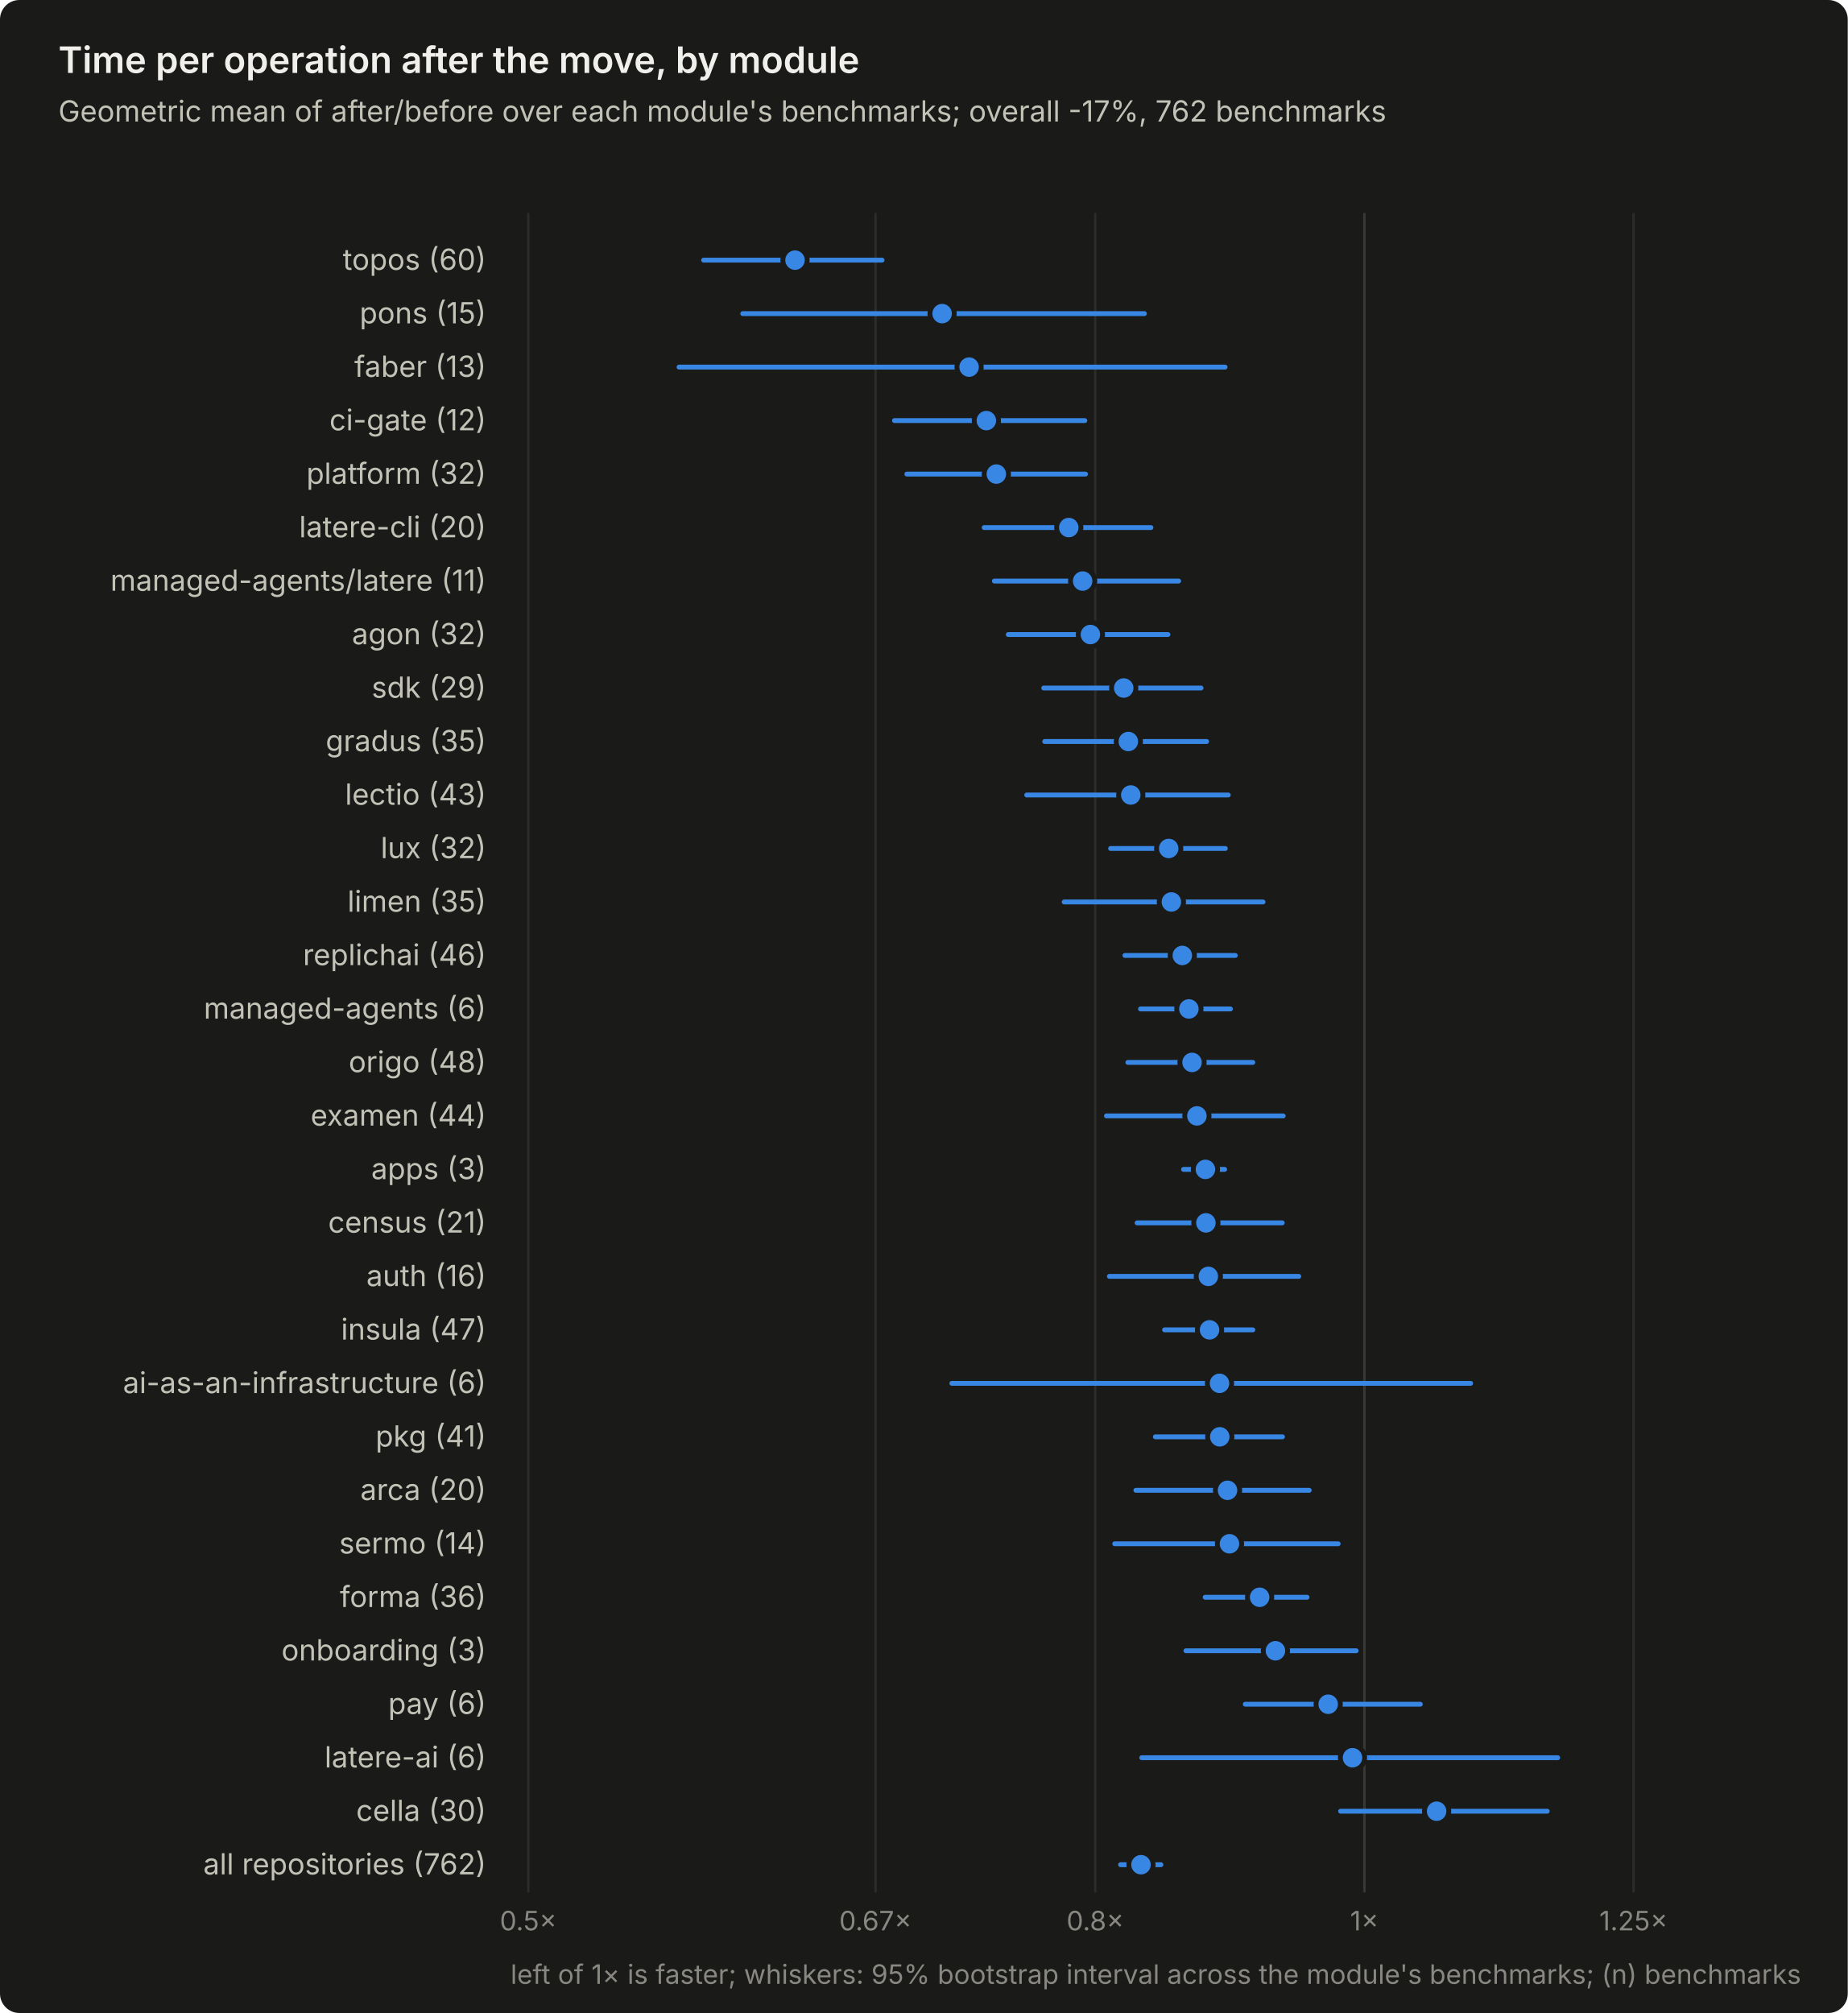
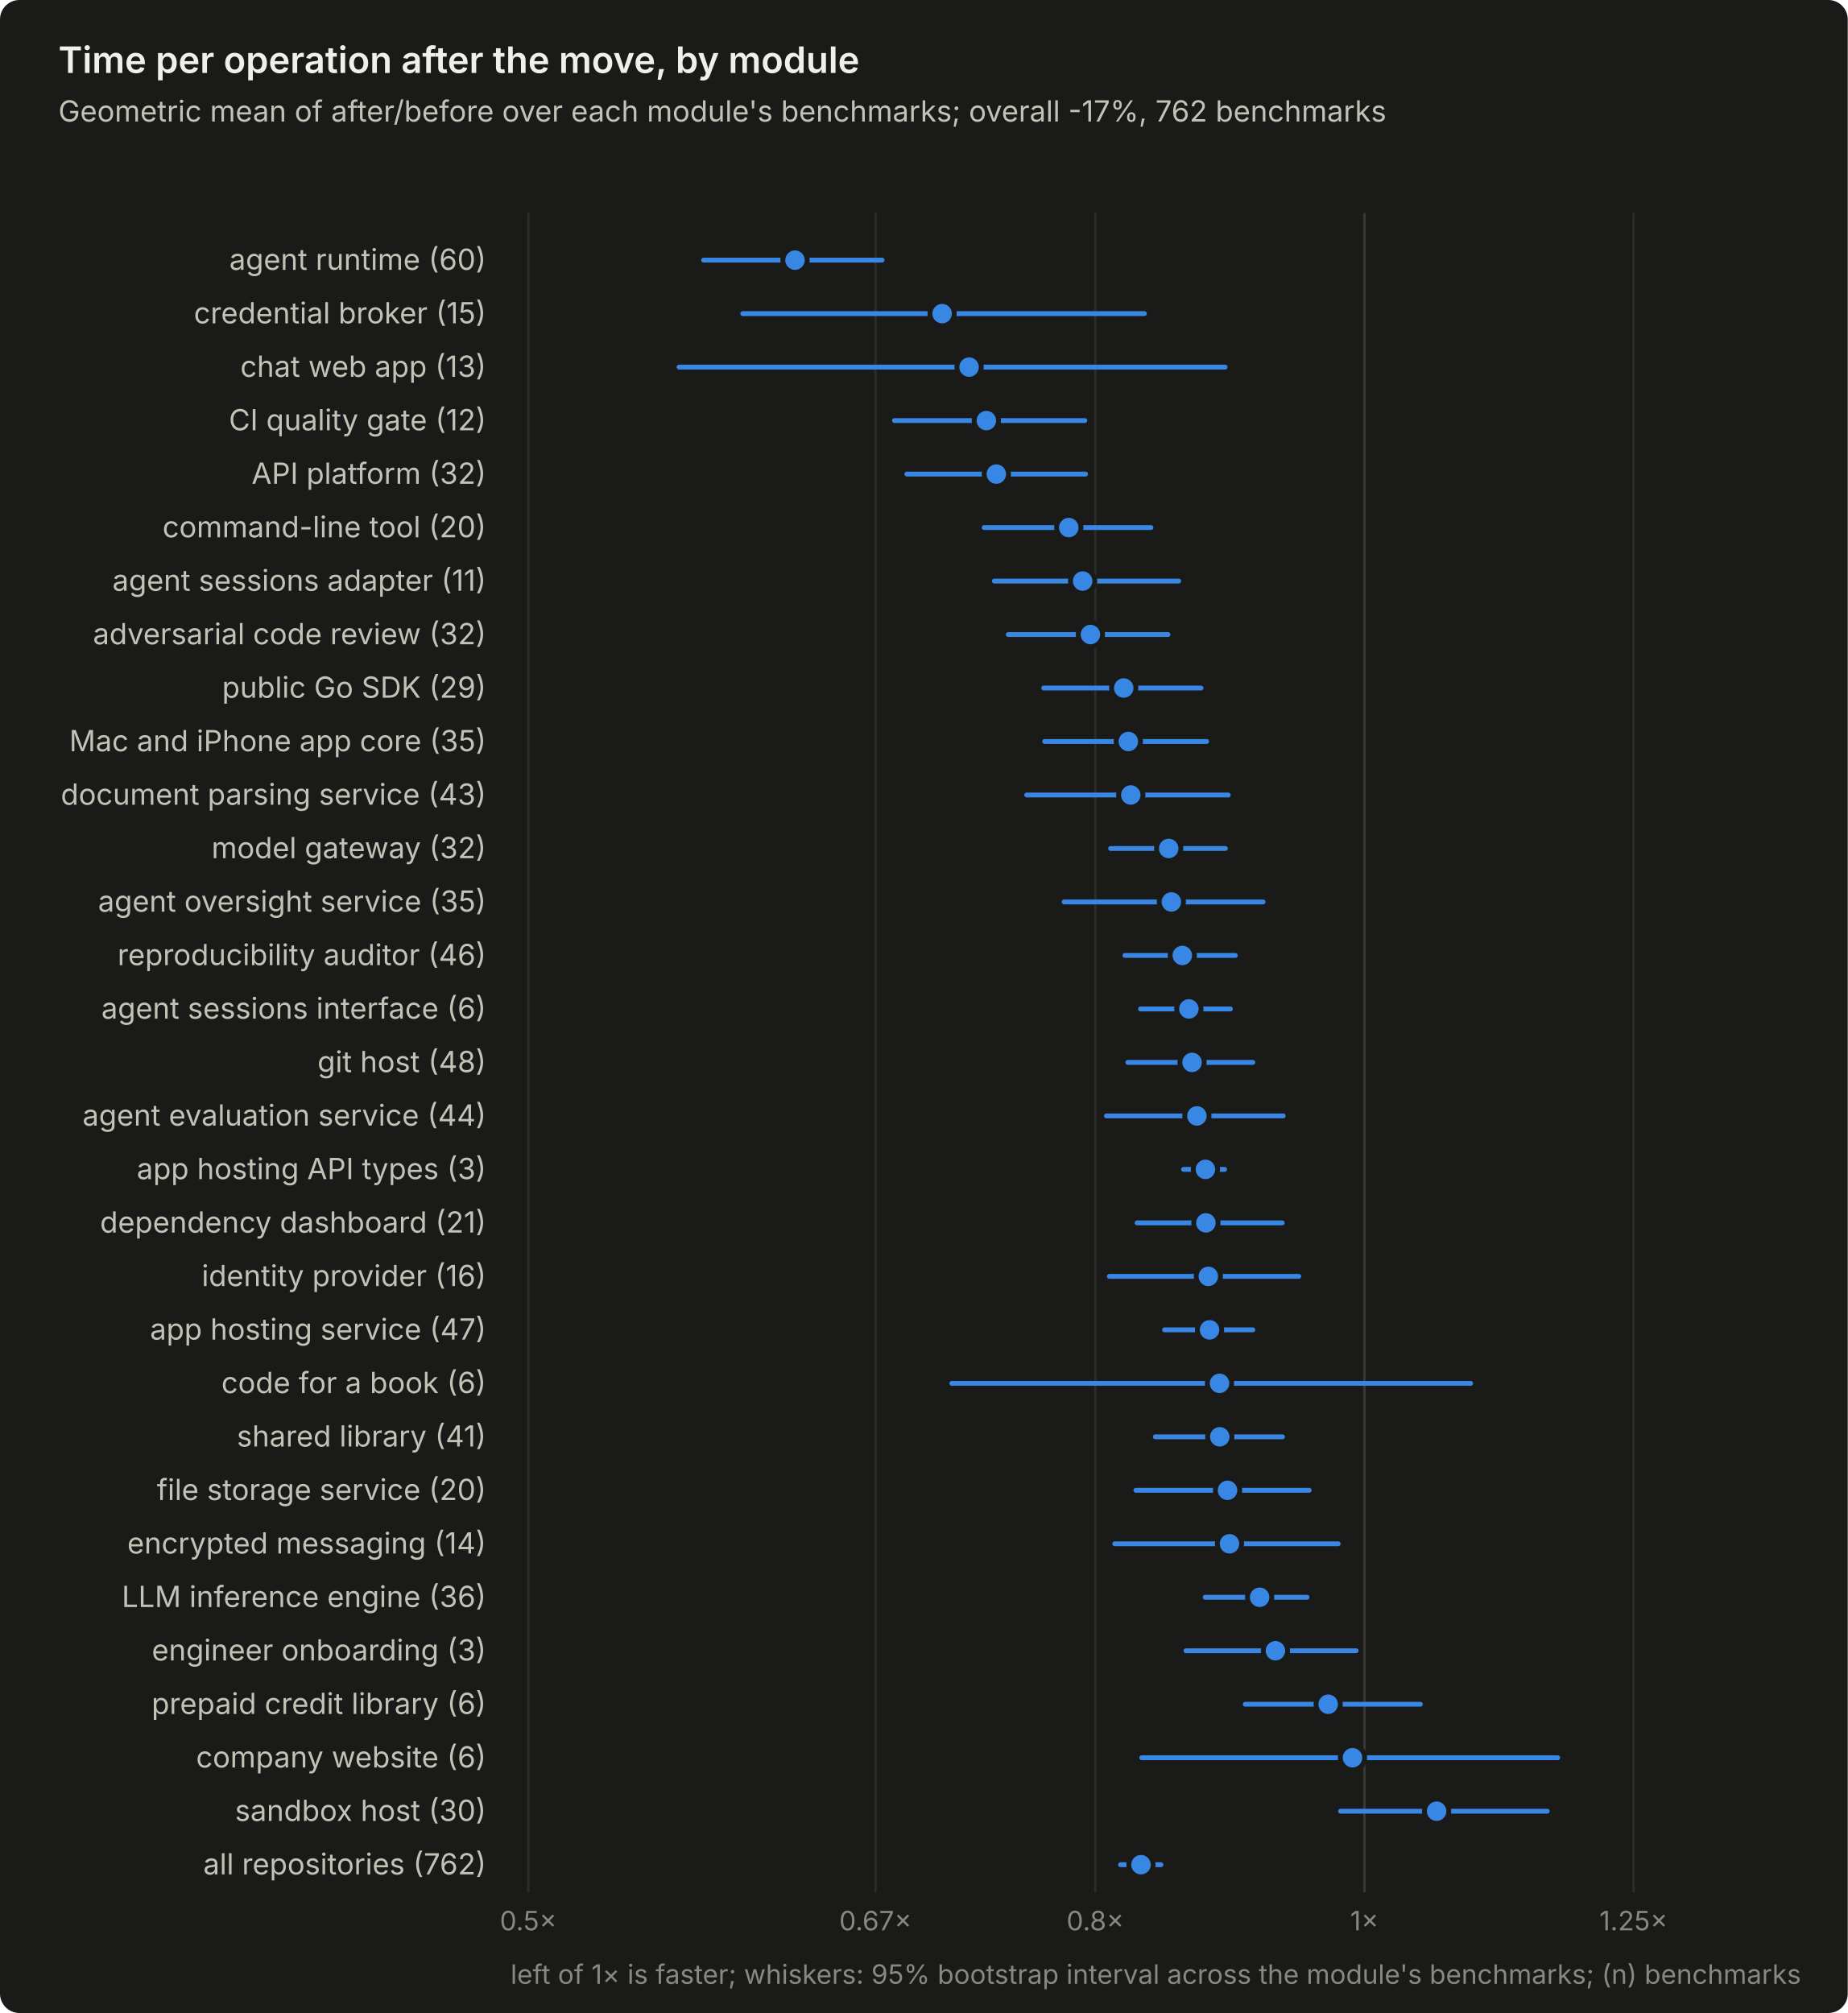
<svg xmlns="http://www.w3.org/2000/svg" viewBox="0 0 760 828" width="760" height="828" font-family="system-ui, -apple-system, &quot;Segoe UI&quot;, sans-serif" role="img">
  <rect width="760" height="828" rx="8" fill="#1a1a19" />
  <text x="24.0" y="30.0" font-size="15" fill="#f0efec" text-anchor="start" font-weight="600">Time per operation after the move, by module</text>
  <text x="24.0" y="50.0" font-size="12" fill="#c3c2b7" text-anchor="start" font-weight="400">Geometric mean of after/before over each module's benchmarks; overall -17%, 762 benchmarks</text>
  <line x1="217.3" y1="88.0" x2="217.3" y2="778.0" stroke="#2c2c2a" stroke-width="1" stroke-linecap="round" />
  <text x="217.3" y="794.0" font-size="11" fill="#898781" text-anchor="middle" font-variant-numeric="tabular-nums">0.5×</text>
  <line x1="360.1" y1="88.0" x2="360.1" y2="778.0" stroke="#2c2c2a" stroke-width="1" stroke-linecap="round" />
  <text x="360.1" y="794.0" font-size="11" fill="#898781" text-anchor="middle" font-variant-numeric="tabular-nums">0.67×</text>
  <line x1="450.5" y1="88.0" x2="450.5" y2="778.0" stroke="#2c2c2a" stroke-width="1" stroke-linecap="round" />
  <text x="450.5" y="794.0" font-size="11" fill="#898781" text-anchor="middle" font-variant-numeric="tabular-nums">0.8×</text>
  <line x1="561.2" y1="88.0" x2="561.2" y2="778.0" stroke="#383835" stroke-width="1" stroke-linecap="round" />
  <text x="561.2" y="794.0" font-size="11" fill="#898781" text-anchor="middle" font-variant-numeric="tabular-nums">1×</text>
  <line x1="671.9" y1="88.0" x2="671.9" y2="778.0" stroke="#2c2c2a" stroke-width="1" stroke-linecap="round" />
  <text x="671.9" y="794.0" font-size="11" fill="#898781" text-anchor="middle" font-variant-numeric="tabular-nums">1.25×</text>
-   <text x="200.0" y="111.0" font-size="12" fill="#c3c2b7" text-anchor="end" font-weight="400">topos (60)</text>
+   <text x="200.0" y="111.0" font-size="12" fill="#c3c2b7" text-anchor="end" font-weight="400">agent runtime (60)</text>
  <line x1="289.4" y1="107.0" x2="362.8" y2="107.0" stroke="#3987e5" stroke-width="2" stroke-linecap="round" />
  <circle cx="327.0" cy="107.0" r="5" fill="#3987e5" stroke="#1a1a19" stroke-width="2" />
-   <text x="200.0" y="133.0" font-size="12" fill="#c3c2b7" text-anchor="end" font-weight="400">pons (15)</text>
+   <text x="200.0" y="133.0" font-size="12" fill="#c3c2b7" text-anchor="end" font-weight="400">credential broker (15)</text>
  <line x1="305.5" y1="129.0" x2="470.7" y2="129.0" stroke="#3987e5" stroke-width="2" stroke-linecap="round" />
  <circle cx="387.5" cy="129.0" r="5" fill="#3987e5" stroke="#1a1a19" stroke-width="2" />
-   <text x="200.0" y="155.0" font-size="12" fill="#c3c2b7" text-anchor="end" font-weight="400">faber (13)</text>
+   <text x="200.0" y="155.0" font-size="12" fill="#c3c2b7" text-anchor="end" font-weight="400">chat web app (13)</text>
  <line x1="279.3" y1="151.0" x2="503.9" y2="151.0" stroke="#3987e5" stroke-width="2" stroke-linecap="round" />
  <circle cx="398.6" cy="151.0" r="5" fill="#3987e5" stroke="#1a1a19" stroke-width="2" />
-   <text x="200.0" y="177.0" font-size="12" fill="#c3c2b7" text-anchor="end" font-weight="400">ci-gate (12)</text>
+   <text x="200.0" y="177.0" font-size="12" fill="#c3c2b7" text-anchor="end" font-weight="400">CI quality gate (12)</text>
  <line x1="367.9" y1="173.0" x2="446.2" y2="173.0" stroke="#3987e5" stroke-width="2" stroke-linecap="round" />
  <circle cx="405.7" cy="173.0" r="5" fill="#3987e5" stroke="#1a1a19" stroke-width="2" />
-   <text x="200.0" y="199.0" font-size="12" fill="#c3c2b7" text-anchor="end" font-weight="400">platform (32)</text>
+   <text x="200.0" y="199.0" font-size="12" fill="#c3c2b7" text-anchor="end" font-weight="400">API platform (32)</text>
  <line x1="373.0" y1="195.0" x2="446.5" y2="195.0" stroke="#3987e5" stroke-width="2" stroke-linecap="round" />
  <circle cx="409.8" cy="195.0" r="5" fill="#3987e5" stroke="#1a1a19" stroke-width="2" />
-   <text x="200.0" y="221.0" font-size="12" fill="#c3c2b7" text-anchor="end" font-weight="400">latere-cli (20)</text>
+   <text x="200.0" y="221.0" font-size="12" fill="#c3c2b7" text-anchor="end" font-weight="400">command-line tool (20)</text>
  <line x1="404.8" y1="217.0" x2="473.4" y2="217.0" stroke="#3987e5" stroke-width="2" stroke-linecap="round" />
  <circle cx="439.6" cy="217.0" r="5" fill="#3987e5" stroke="#1a1a19" stroke-width="2" />
-   <text x="200.0" y="243.0" font-size="12" fill="#c3c2b7" text-anchor="end" font-weight="400">managed-agents/latere (11)</text>
+   <text x="200.0" y="243.0" font-size="12" fill="#c3c2b7" text-anchor="end" font-weight="400">agent sessions adapter (11)</text>
  <line x1="409.0" y1="239.0" x2="484.8" y2="239.0" stroke="#3987e5" stroke-width="2" stroke-linecap="round" />
  <circle cx="445.3" cy="239.0" r="5" fill="#3987e5" stroke="#1a1a19" stroke-width="2" />
-   <text x="200.0" y="265.0" font-size="12" fill="#c3c2b7" text-anchor="end" font-weight="400">agon (32)</text>
+   <text x="200.0" y="265.0" font-size="12" fill="#c3c2b7" text-anchor="end" font-weight="400">adversarial code review (32)</text>
  <line x1="414.7" y1="261.0" x2="480.4" y2="261.0" stroke="#3987e5" stroke-width="2" stroke-linecap="round" />
  <circle cx="448.5" cy="261.0" r="5" fill="#3987e5" stroke="#1a1a19" stroke-width="2" />
-   <text x="200.0" y="287.0" font-size="12" fill="#c3c2b7" text-anchor="end" font-weight="400">sdk (29)</text>
+   <text x="200.0" y="287.0" font-size="12" fill="#c3c2b7" text-anchor="end" font-weight="400">public Go SDK (29)</text>
  <line x1="429.3" y1="283.0" x2="494.0" y2="283.0" stroke="#3987e5" stroke-width="2" stroke-linecap="round" />
  <circle cx="462.2" cy="283.0" r="5" fill="#3987e5" stroke="#1a1a19" stroke-width="2" />
-   <text x="200.0" y="309.0" font-size="12" fill="#c3c2b7" text-anchor="end" font-weight="400">gradus (35)</text>
+   <text x="200.0" y="309.0" font-size="12" fill="#c3c2b7" text-anchor="end" font-weight="400">Mac and iPhone app core (35)</text>
  <line x1="429.7" y1="305.0" x2="496.3" y2="305.0" stroke="#3987e5" stroke-width="2" stroke-linecap="round" />
  <circle cx="464.1" cy="305.0" r="5" fill="#3987e5" stroke="#1a1a19" stroke-width="2" />
-   <text x="200.0" y="331.0" font-size="12" fill="#c3c2b7" text-anchor="end" font-weight="400">lectio (43)</text>
+   <text x="200.0" y="331.0" font-size="12" fill="#c3c2b7" text-anchor="end" font-weight="400">document parsing service (43)</text>
  <line x1="422.3" y1="327.0" x2="505.2" y2="327.0" stroke="#3987e5" stroke-width="2" stroke-linecap="round" />
  <circle cx="465.1" cy="327.0" r="5" fill="#3987e5" stroke="#1a1a19" stroke-width="2" />
-   <text x="200.0" y="353.0" font-size="12" fill="#c3c2b7" text-anchor="end" font-weight="400">lux (32)</text>
+   <text x="200.0" y="353.0" font-size="12" fill="#c3c2b7" text-anchor="end" font-weight="400">model gateway (32)</text>
  <line x1="456.8" y1="349.0" x2="504.0" y2="349.0" stroke="#3987e5" stroke-width="2" stroke-linecap="round" />
  <circle cx="480.7" cy="349.0" r="5" fill="#3987e5" stroke="#1a1a19" stroke-width="2" />
-   <text x="200.0" y="375.0" font-size="12" fill="#c3c2b7" text-anchor="end" font-weight="400">limen (35)</text>
+   <text x="200.0" y="375.0" font-size="12" fill="#c3c2b7" text-anchor="end" font-weight="400">agent oversight service (35)</text>
  <line x1="437.7" y1="371.0" x2="519.5" y2="371.0" stroke="#3987e5" stroke-width="2" stroke-linecap="round" />
  <circle cx="481.8" cy="371.0" r="5" fill="#3987e5" stroke="#1a1a19" stroke-width="2" />
-   <text x="200.0" y="397.0" font-size="12" fill="#c3c2b7" text-anchor="end" font-weight="400">replichai (46)</text>
+   <text x="200.0" y="397.0" font-size="12" fill="#c3c2b7" text-anchor="end" font-weight="400">reproducibility auditor (46)</text>
  <line x1="462.7" y1="393.0" x2="508.1" y2="393.0" stroke="#3987e5" stroke-width="2" stroke-linecap="round" />
  <circle cx="486.3" cy="393.0" r="5" fill="#3987e5" stroke="#1a1a19" stroke-width="2" />
-   <text x="200.0" y="419.0" font-size="12" fill="#c3c2b7" text-anchor="end" font-weight="400">managed-agents (6)</text>
+   <text x="200.0" y="419.0" font-size="12" fill="#c3c2b7" text-anchor="end" font-weight="400">agent sessions interface (6)</text>
  <line x1="469.1" y1="415.0" x2="506.1" y2="415.0" stroke="#3987e5" stroke-width="2" stroke-linecap="round" />
  <circle cx="489.0" cy="415.0" r="5" fill="#3987e5" stroke="#1a1a19" stroke-width="2" />
-   <text x="200.0" y="441.0" font-size="12" fill="#c3c2b7" text-anchor="end" font-weight="400">origo (48)</text>
+   <text x="200.0" y="441.0" font-size="12" fill="#c3c2b7" text-anchor="end" font-weight="400">git host (48)</text>
  <line x1="463.9" y1="437.0" x2="515.3" y2="437.0" stroke="#3987e5" stroke-width="2" stroke-linecap="round" />
  <circle cx="490.3" cy="437.0" r="5" fill="#3987e5" stroke="#1a1a19" stroke-width="2" />
-   <text x="200.0" y="463.0" font-size="12" fill="#c3c2b7" text-anchor="end" font-weight="400">examen (44)</text>
+   <text x="200.0" y="463.0" font-size="12" fill="#c3c2b7" text-anchor="end" font-weight="400">agent evaluation service (44)</text>
  <line x1="455.1" y1="459.0" x2="527.8" y2="459.0" stroke="#3987e5" stroke-width="2" stroke-linecap="round" />
  <circle cx="492.3" cy="459.0" r="5" fill="#3987e5" stroke="#1a1a19" stroke-width="2" />
-   <text x="200.0" y="485.0" font-size="12" fill="#c3c2b7" text-anchor="end" font-weight="400">apps (3)</text>
+   <text x="200.0" y="485.0" font-size="12" fill="#c3c2b7" text-anchor="end" font-weight="400">app hosting API types (3)</text>
  <line x1="486.8" y1="481.0" x2="503.7" y2="481.0" stroke="#3987e5" stroke-width="2" stroke-linecap="round" />
  <circle cx="495.8" cy="481.0" r="5" fill="#3987e5" stroke="#1a1a19" stroke-width="2" />
-   <text x="200.0" y="507.0" font-size="12" fill="#c3c2b7" text-anchor="end" font-weight="400">census (21)</text>
+   <text x="200.0" y="507.0" font-size="12" fill="#c3c2b7" text-anchor="end" font-weight="400">dependency dashboard (21)</text>
  <line x1="467.7" y1="503.0" x2="527.4" y2="503.0" stroke="#3987e5" stroke-width="2" stroke-linecap="round" />
  <circle cx="496.0" cy="503.0" r="5" fill="#3987e5" stroke="#1a1a19" stroke-width="2" />
-   <text x="200.0" y="529.0" font-size="12" fill="#c3c2b7" text-anchor="end" font-weight="400">auth (16)</text>
+   <text x="200.0" y="529.0" font-size="12" fill="#c3c2b7" text-anchor="end" font-weight="400">identity provider (16)</text>
  <line x1="456.3" y1="525.0" x2="534.2" y2="525.0" stroke="#3987e5" stroke-width="2" stroke-linecap="round" />
  <circle cx="497.0" cy="525.0" r="5" fill="#3987e5" stroke="#1a1a19" stroke-width="2" />
-   <text x="200.0" y="551.0" font-size="12" fill="#c3c2b7" text-anchor="end" font-weight="400">insula (47)</text>
+   <text x="200.0" y="551.0" font-size="12" fill="#c3c2b7" text-anchor="end" font-weight="400">app hosting service (47)</text>
  <line x1="479.0" y1="547.0" x2="515.3" y2="547.0" stroke="#3987e5" stroke-width="2" stroke-linecap="round" />
  <circle cx="497.5" cy="547.0" r="5" fill="#3987e5" stroke="#1a1a19" stroke-width="2" />
-   <text x="200.0" y="573.0" font-size="12" fill="#c3c2b7" text-anchor="end" font-weight="400">ai-as-an-infrastructure (6)</text>
+   <text x="200.0" y="573.0" font-size="12" fill="#c3c2b7" text-anchor="end" font-weight="400">code for a book (6)</text>
  <line x1="391.5" y1="569.0" x2="604.9" y2="569.0" stroke="#3987e5" stroke-width="2" stroke-linecap="round" />
  <circle cx="501.6" cy="569.0" r="5" fill="#3987e5" stroke="#1a1a19" stroke-width="2" />
-   <text x="200.0" y="595.0" font-size="12" fill="#c3c2b7" text-anchor="end" font-weight="400">pkg (41)</text>
+   <text x="200.0" y="595.0" font-size="12" fill="#c3c2b7" text-anchor="end" font-weight="400">shared library (41)</text>
  <line x1="475.2" y1="591.0" x2="527.5" y2="591.0" stroke="#3987e5" stroke-width="2" stroke-linecap="round" />
  <circle cx="501.7" cy="591.0" r="5" fill="#3987e5" stroke="#1a1a19" stroke-width="2" />
-   <text x="200.0" y="617.0" font-size="12" fill="#c3c2b7" text-anchor="end" font-weight="400">arca (20)</text>
+   <text x="200.0" y="617.0" font-size="12" fill="#c3c2b7" text-anchor="end" font-weight="400">file storage service (20)</text>
  <line x1="467.2" y1="613.0" x2="538.5" y2="613.0" stroke="#3987e5" stroke-width="2" stroke-linecap="round" />
  <circle cx="504.9" cy="613.0" r="5" fill="#3987e5" stroke="#1a1a19" stroke-width="2" />
-   <text x="200.0" y="639.0" font-size="12" fill="#c3c2b7" text-anchor="end" font-weight="400">sermo (14)</text>
+   <text x="200.0" y="639.0" font-size="12" fill="#c3c2b7" text-anchor="end" font-weight="400">encrypted messaging (14)</text>
  <line x1="458.5" y1="635.0" x2="550.4" y2="635.0" stroke="#3987e5" stroke-width="2" stroke-linecap="round" />
  <circle cx="505.7" cy="635.0" r="5" fill="#3987e5" stroke="#1a1a19" stroke-width="2" />
-   <text x="200.0" y="661.0" font-size="12" fill="#c3c2b7" text-anchor="end" font-weight="400">forma (36)</text>
+   <text x="200.0" y="661.0" font-size="12" fill="#c3c2b7" text-anchor="end" font-weight="400">LLM inference engine (36)</text>
  <line x1="495.7" y1="657.0" x2="537.6" y2="657.0" stroke="#3987e5" stroke-width="2" stroke-linecap="round" />
  <circle cx="518.1" cy="657.0" r="5" fill="#3987e5" stroke="#1a1a19" stroke-width="2" />
-   <text x="200.0" y="683.0" font-size="12" fill="#c3c2b7" text-anchor="end" font-weight="400">onboarding (3)</text>
+   <text x="200.0" y="683.0" font-size="12" fill="#c3c2b7" text-anchor="end" font-weight="400">engineer onboarding (3)</text>
  <line x1="487.8" y1="679.0" x2="557.8" y2="679.0" stroke="#3987e5" stroke-width="2" stroke-linecap="round" />
  <circle cx="524.6" cy="679.0" r="5" fill="#3987e5" stroke="#1a1a19" stroke-width="2" />
-   <text x="200.0" y="705.0" font-size="12" fill="#c3c2b7" text-anchor="end" font-weight="400">pay (6)</text>
+   <text x="200.0" y="705.0" font-size="12" fill="#c3c2b7" text-anchor="end" font-weight="400">prepaid credit library (6)</text>
  <line x1="512.2" y1="701.0" x2="584.2" y2="701.0" stroke="#3987e5" stroke-width="2" stroke-linecap="round" />
  <circle cx="546.3" cy="701.0" r="5" fill="#3987e5" stroke="#1a1a19" stroke-width="2" />
-   <text x="200.0" y="727.0" font-size="12" fill="#c3c2b7" text-anchor="end" font-weight="400">latere-ai (6)</text>
+   <text x="200.0" y="727.0" font-size="12" fill="#c3c2b7" text-anchor="end" font-weight="400">company website (6)</text>
  <line x1="469.6" y1="723.0" x2="640.7" y2="723.0" stroke="#3987e5" stroke-width="2" stroke-linecap="round" />
  <circle cx="556.3" cy="723.0" r="5" fill="#3987e5" stroke="#1a1a19" stroke-width="2" />
-   <text x="200.0" y="749.0" font-size="12" fill="#c3c2b7" text-anchor="end" font-weight="400">cella (30)</text>
+   <text x="200.0" y="749.0" font-size="12" fill="#c3c2b7" text-anchor="end" font-weight="400">sandbox host (30)</text>
  <line x1="551.4" y1="745.0" x2="636.4" y2="745.0" stroke="#3987e5" stroke-width="2" stroke-linecap="round" />
  <circle cx="590.9" cy="745.0" r="5" fill="#3987e5" stroke="#1a1a19" stroke-width="2" />
  <text x="200.0" y="771.0" font-size="12" fill="#c3c2b7" text-anchor="end" font-weight="400">all repositories (762)</text>
  <line x1="460.9" y1="767.0" x2="477.5" y2="767.0" stroke="#3987e5" stroke-width="2" stroke-linecap="round" />
  <circle cx="469.3" cy="767.0" r="5" fill="#3987e5" stroke="#1a1a19" stroke-width="2" />
  <text x="210.0" y="816.0" font-size="11" fill="#898781" text-anchor="start" font-weight="400">left of 1× is faster; whiskers: 95% bootstrap interval across the module's benchmarks; (n) benchmarks</text>
</svg>
